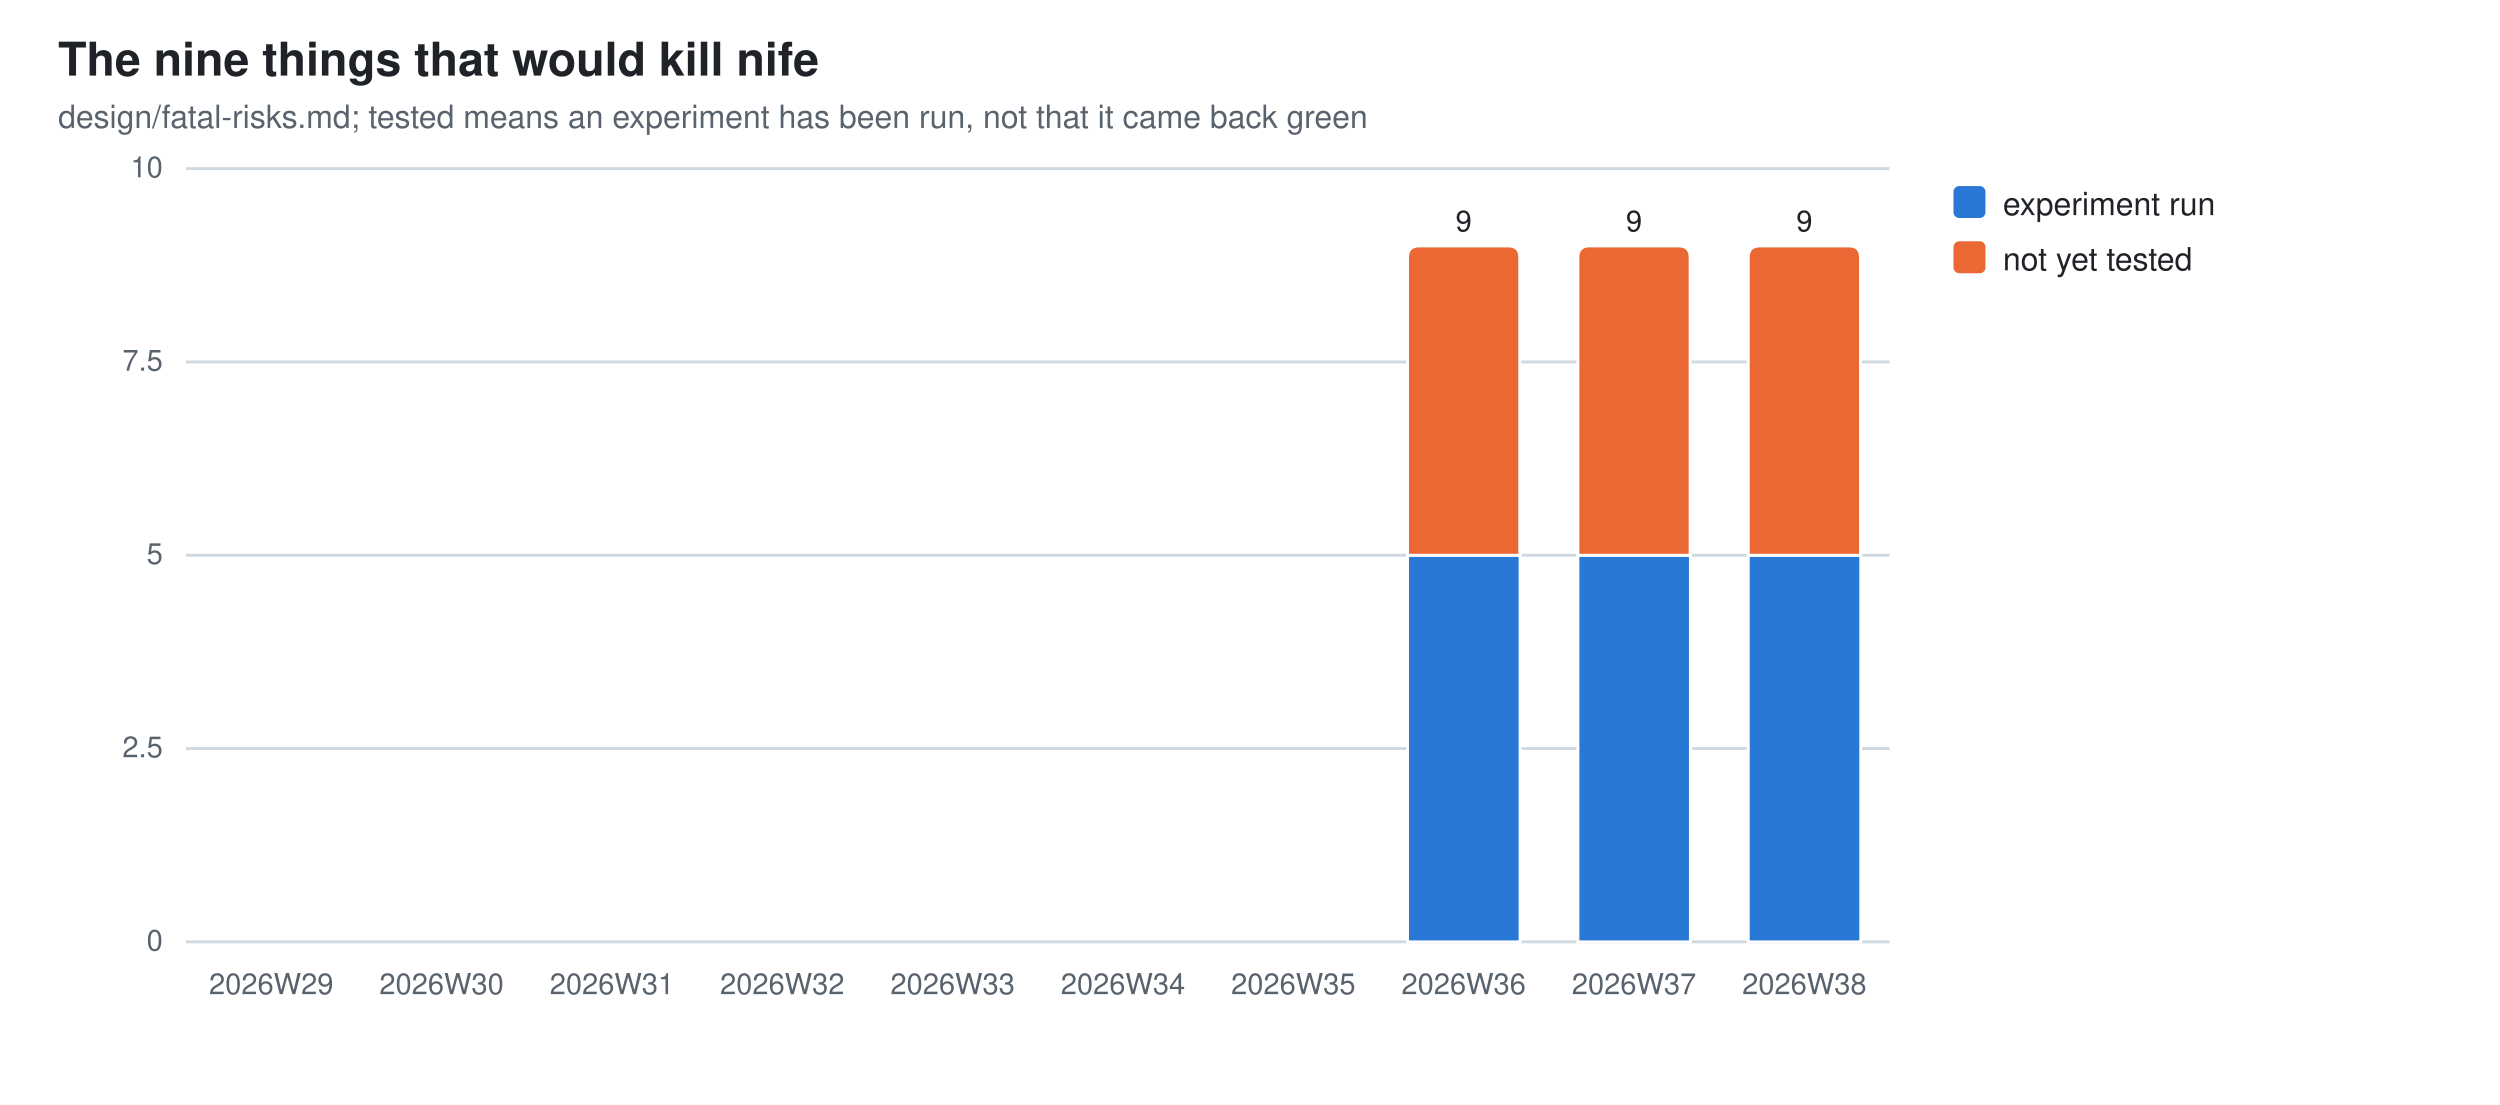
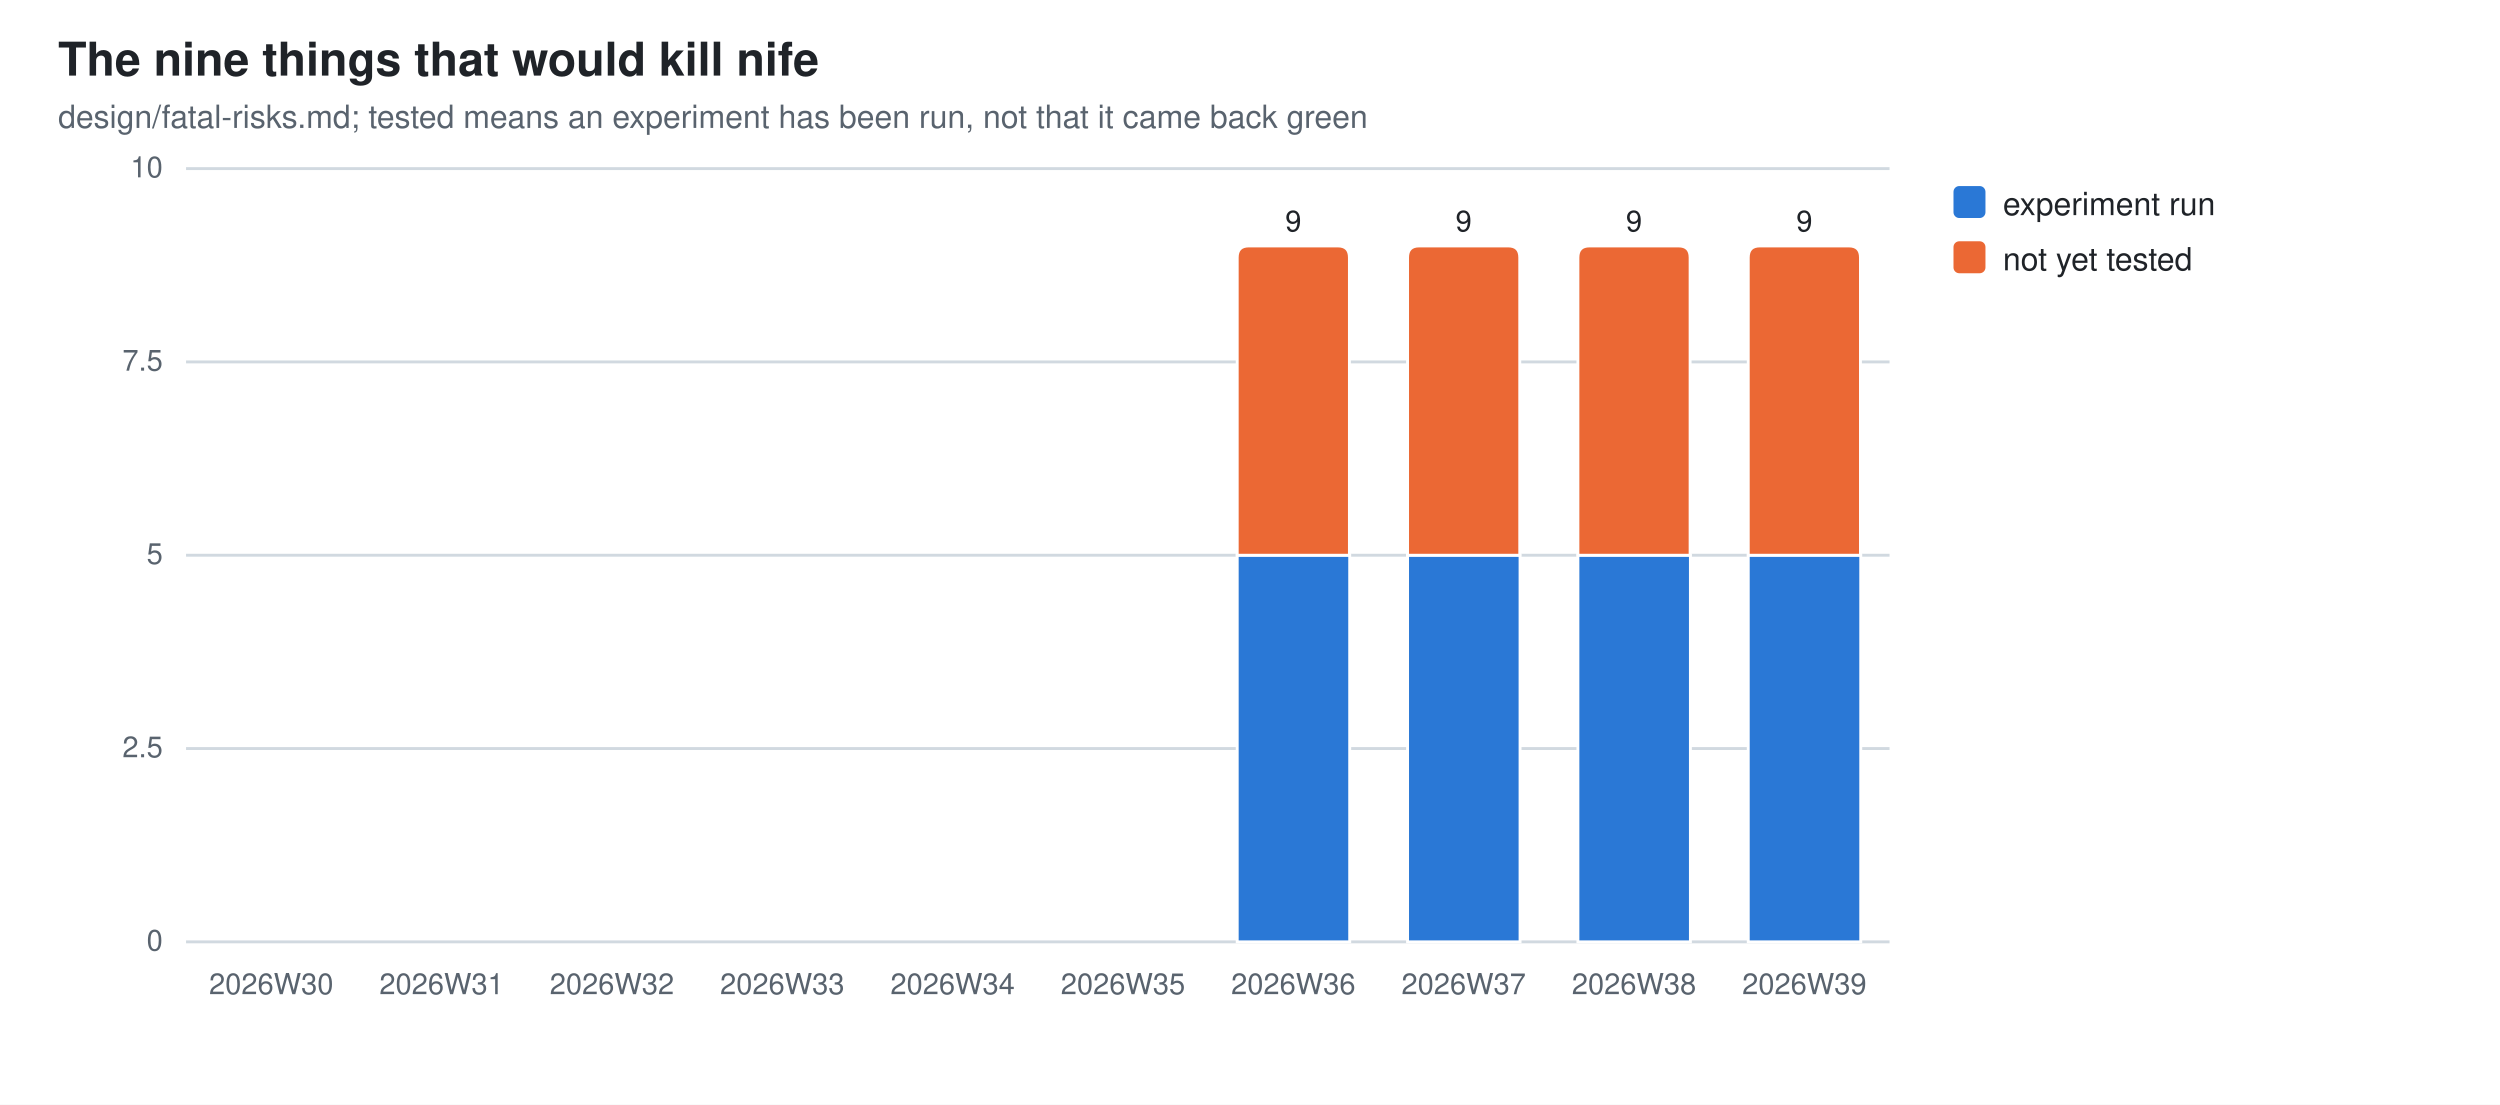
<svg xmlns="http://www.w3.org/2000/svg" width="860" height="380" viewBox="0 0 860 380" role="img" aria-label="The nine things that would kill nife">
  <style>
  .bg{fill:#ffffff} .fg{fill:#1f2328} .mut{fill:#59636e} .grid{stroke:#d1d9e0}
  .seg{stroke:#ffffff;stroke-width:1}
  .val{paint-order:stroke;stroke:#ffffff;stroke-width:3px;stroke-linejoin:round}
  .s0{fill:#2a78d6}  .s1{fill:#eb6834}  .s2{fill:#1baf7a}  .s3{fill:#eda100}  .s4{fill:#e87ba4}  .s5{fill:#008300}  .s6{fill:#4a3aa7}  .s7{fill:#e34948}
  @media (prefers-color-scheme: dark){
    .bg{fill:#0d1117} .fg{fill:#e6edf3} .mut{fill:#9198a1} .grid{stroke:#30363d}
    .seg{stroke:#0d1117} .val{stroke:#0d1117} .s0{fill:#3987e5} .s1{fill:#d95926} .s2{fill:#199e70} .s3{fill:#c98500} .s4{fill:#d55181} .s5{fill:#008300} .s6{fill:#9085e9} .s7{fill:#e66767}}
  text{font-family:-apple-system,BlinkMacSystemFont,"Segoe UI",Helvetica,Arial,sans-serif}
</style>
  <rect class="bg" width="860" height="380" />
  <text class="fg" x="20" y="26" font-size="16" font-weight="600">The nine things that would kill nife</text>
  <text class="mut" x="20" y="44" font-size="11">design/fatal-risks.md; tested means an experiment has been run, not that it came back green</text>
  <line class="grid" x1="64" y1="324.0" x2="650.0" y2="324.0" stroke-width="1" />
  <text class="mut" x="56" y="327.0" font-size="10" text-anchor="end">0</text>
  <line class="grid" x1="64" y1="257.5" x2="650.0" y2="257.5" stroke-width="1" />
  <text class="mut" x="56" y="260.5" font-size="10" text-anchor="end">2.5</text>
  <line class="grid" x1="64" y1="191.0" x2="650.0" y2="191.0" stroke-width="1" />
  <text class="mut" x="56" y="194.0" font-size="10" text-anchor="end">5</text>
  <line class="grid" x1="64" y1="124.5" x2="650.0" y2="124.5" stroke-width="1" />
  <text class="mut" x="56" y="127.5" font-size="10" text-anchor="end">7.5</text>
  <line class="grid" x1="64" y1="58.0" x2="650.0" y2="58.0" stroke-width="1" />
  <text class="mut" x="56" y="61.0" font-size="10" text-anchor="end">10</text>
-   <text class="mut" x="93.3" y="342" font-size="10" text-anchor="middle">2026W29</text>
-   <text class="mut" x="151.9" y="342" font-size="10" text-anchor="middle">2026W30</text>
-   <text class="mut" x="210.5" y="342" font-size="10" text-anchor="middle">2026W31</text>
-   <text class="mut" x="269.1" y="342" font-size="10" text-anchor="middle">2026W32</text>
-   <text class="mut" x="327.7" y="342" font-size="10" text-anchor="middle">2026W33</text>
-   <text class="mut" x="386.3" y="342" font-size="10" text-anchor="middle">2026W34</text>
-   <text class="mut" x="444.9" y="342" font-size="10" text-anchor="middle">2026W35</text>
+   <text class="mut" x="93.3" y="342" font-size="10" text-anchor="middle">2026W30</text>
+   <text class="mut" x="151.9" y="342" font-size="10" text-anchor="middle">2026W31</text>
+   <text class="mut" x="210.5" y="342" font-size="10" text-anchor="middle">2026W32</text>
+   <text class="mut" x="269.1" y="342" font-size="10" text-anchor="middle">2026W33</text>
+   <text class="mut" x="327.7" y="342" font-size="10" text-anchor="middle">2026W34</text>
+   <text class="mut" x="386.3" y="342" font-size="10" text-anchor="middle">2026W35</text>
+   <rect class="seg s0" x="425.6" y="191.0" width="38.7" height="133.0" />
+   <path class="seg s1" d="M425.6,191.0 V88.6 Q425.6,84.6 429.6,84.6 H460.2 Q464.2,84.6 464.2,88.6 V191.0 Z" />
+   <text class="mut" x="444.9" y="342" font-size="10" text-anchor="middle">2026W36</text>
+   <text class="fg val" x="444.9" y="79.6" font-size="10" text-anchor="middle">9</text>
  <rect class="seg s0" x="484.2" y="191.0" width="38.7" height="133.0" />
  <path class="seg s1" d="M484.2,191.0 V88.6 Q484.2,84.6 488.2,84.6 H518.8 Q522.8,84.6 522.8,88.6 V191.0 Z" />
-   <text class="mut" x="503.5" y="342" font-size="10" text-anchor="middle">2026W36</text>
+   <text class="mut" x="503.5" y="342" font-size="10" text-anchor="middle">2026W37</text>
  <text class="fg val" x="503.5" y="79.6" font-size="10" text-anchor="middle">9</text>
  <rect class="seg s0" x="542.8" y="191.0" width="38.7" height="133.0" />
  <path class="seg s1" d="M542.8,191.0 V88.6 Q542.8,84.6 546.8,84.6 H577.4 Q581.4,84.6 581.4,88.6 V191.0 Z" />
-   <text class="mut" x="562.1" y="342" font-size="10" text-anchor="middle">2026W37</text>
+   <text class="mut" x="562.1" y="342" font-size="10" text-anchor="middle">2026W38</text>
  <text class="fg val" x="562.1" y="79.6" font-size="10" text-anchor="middle">9</text>
  <rect class="seg s0" x="601.4" y="191.0" width="38.7" height="133.0" />
  <path class="seg s1" d="M601.4,191.0 V88.6 Q601.4,84.6 605.4,84.6 H636.0 Q640.0,84.6 640.0,88.6 V191.0 Z" />
-   <text class="mut" x="620.7" y="342" font-size="10" text-anchor="middle">2026W38</text>
+   <text class="mut" x="620.7" y="342" font-size="10" text-anchor="middle">2026W39</text>
  <text class="fg val" x="620.7" y="79.6" font-size="10" text-anchor="middle">9</text>
  <rect class="s0" x="672" y="64" width="11" height="11" rx="2" />
  <text class="fg" y="74" font-size="11">
    <tspan x="689" dy="0">experiment run</tspan>
  </text>
  <rect class="s1" x="672" y="83" width="11" height="11" rx="2" />
  <text class="fg" y="93" font-size="11">
    <tspan x="689" dy="0">not yet tested</tspan>
  </text>
</svg>
